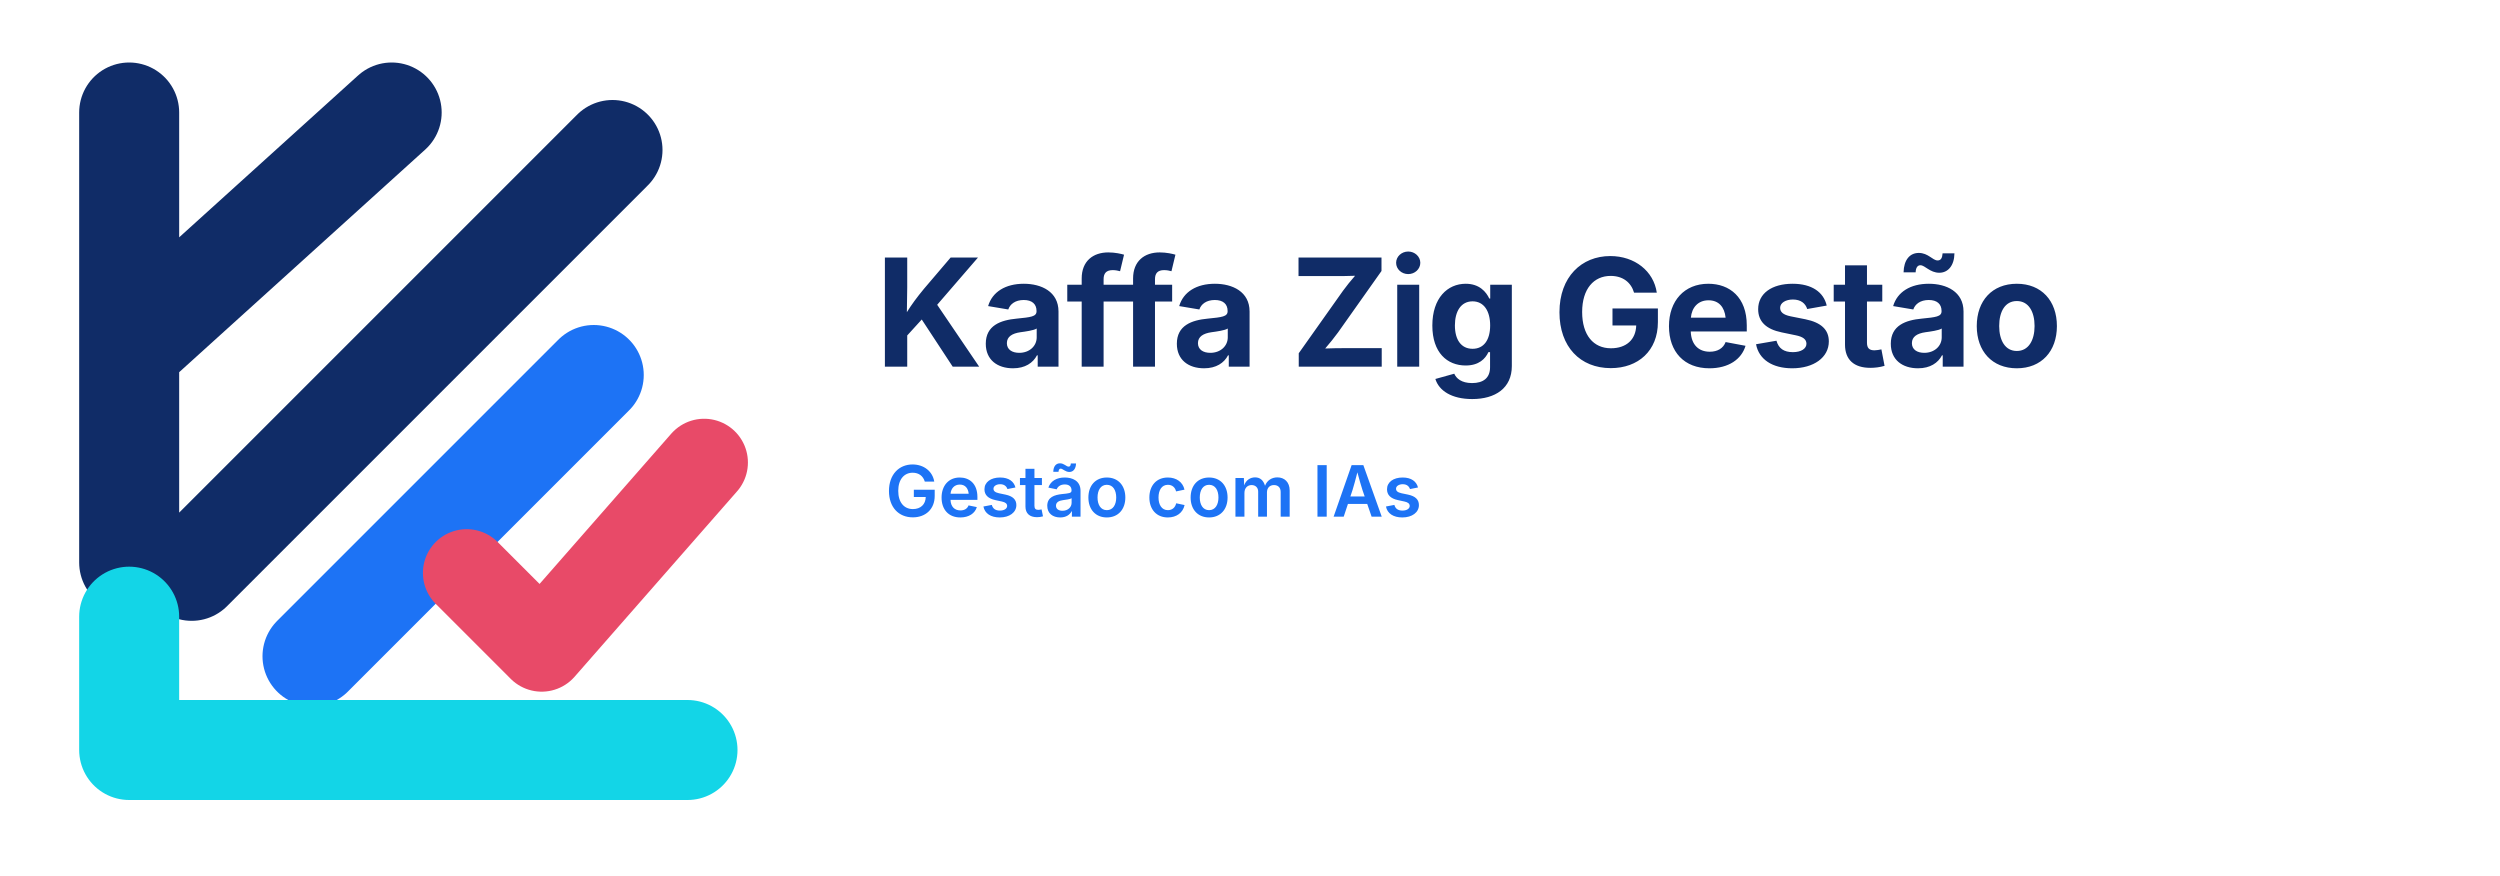
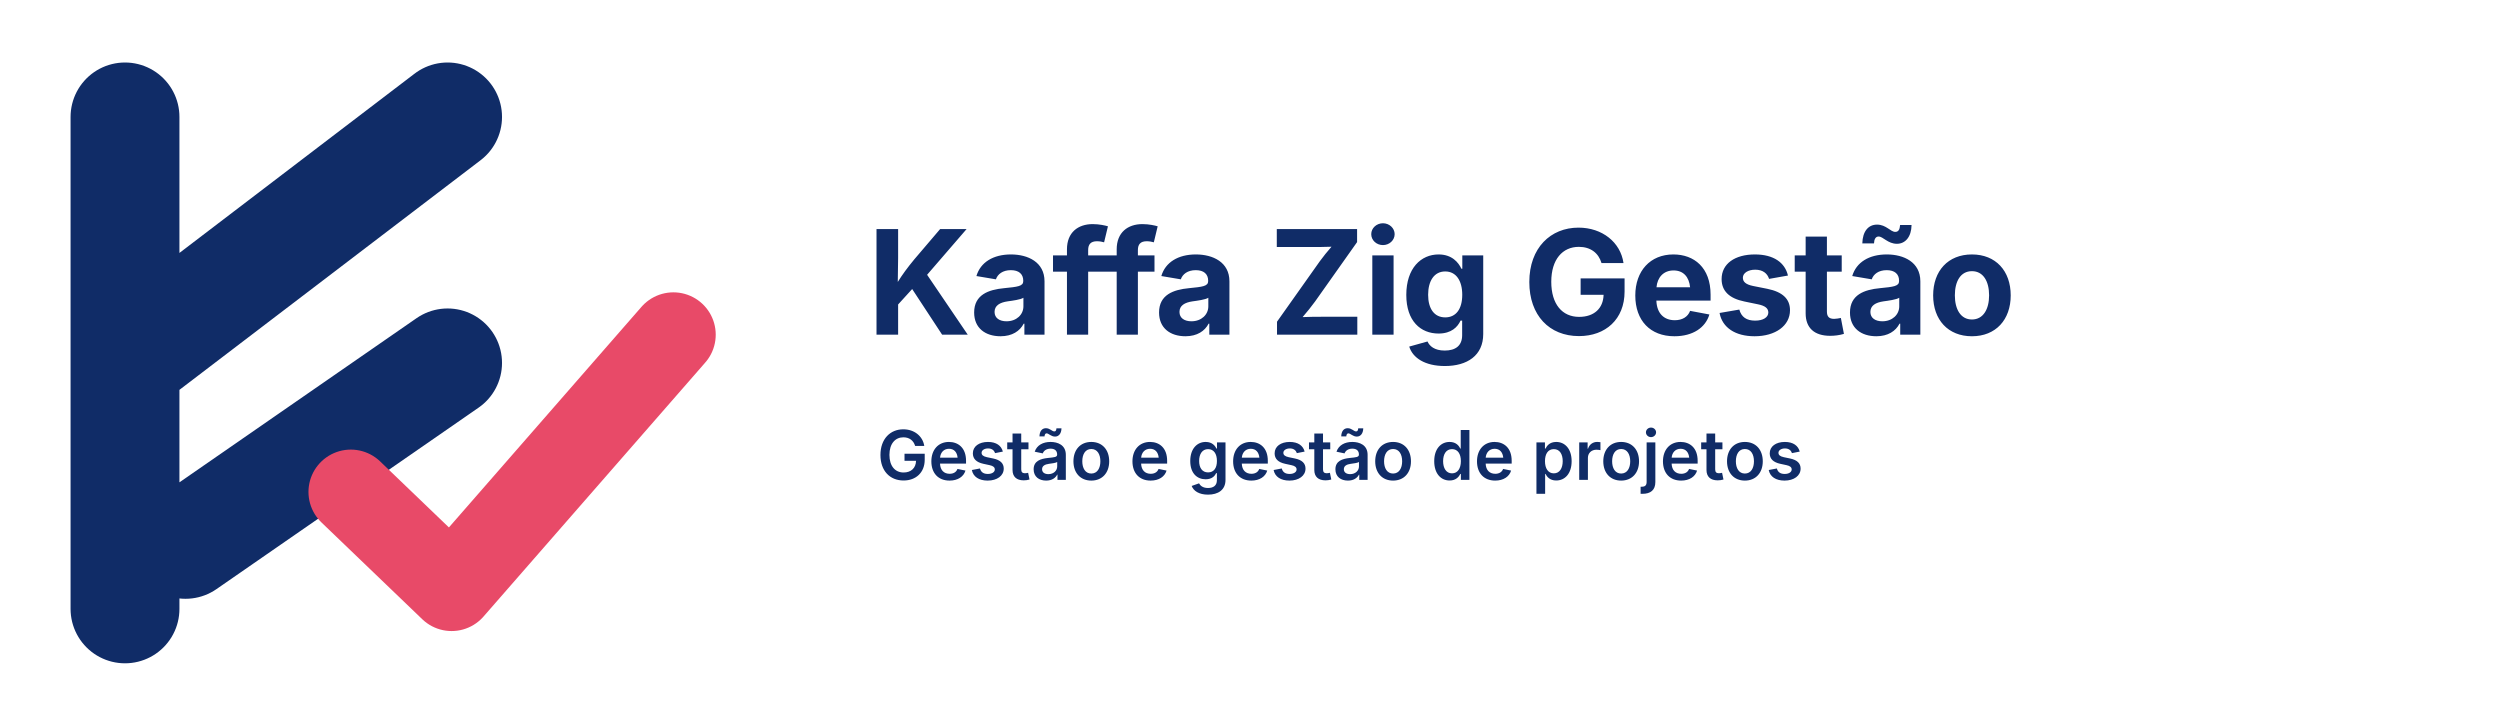
- <svg xmlns="http://www.w3.org/2000/svg" viewBox="0 0 1200 420" role="img" aria-labelledby="title desc">
+ <svg xmlns="http://www.w3.org/2000/svg" viewBox="0 0 1240 360" role="img" aria-labelledby="title desc">
  <g fill="none" stroke-linecap="round" stroke-linejoin="round">
-     <path d="M62 54V270M62 168L188 54M92 274L294 72" stroke="#102C67" stroke-width="48" />
-     <path d="M150 315L285 180" stroke="#1D73F5" stroke-width="48" />
-     <path d="M62 296V360H330" stroke="#13D5E7" stroke-width="48" />
-     <path d="M224 275L260 311L338 222" stroke="#E84A68" stroke-width="42" />
+     <path d="M62 58V302M62 180L222 58M92 270L222 180" stroke="#102C67" stroke-width="54" />
+     <path d="M174 244L224 292L334 166" stroke="#E84A68" stroke-width="42" />
  </g>
-   <text x="420" y="176" fill="#102C67" font-family="Sora, Inter, Arial, sans-serif" font-size="72" font-weight="700" letter-spacing="-1">Kaffa Zig Gestão</text>
-   <text x="425" y="248" fill="#1D73F5" font-family="Inter, Arial, sans-serif" font-size="34" font-weight="600">Gestão com IAs</text>
+   <text x="430" y="166" fill="#102C67" font-family="Sora, Inter, Arial, sans-serif" font-size="72" font-weight="700" letter-spacing="-1">Kaffa Zig Gestão</text>
+   <text x="435" y="238" fill="#102C67" font-family="Inter, Arial, sans-serif" font-size="34" font-weight="600">Gestão e gestão de projetos</text>
</svg>
